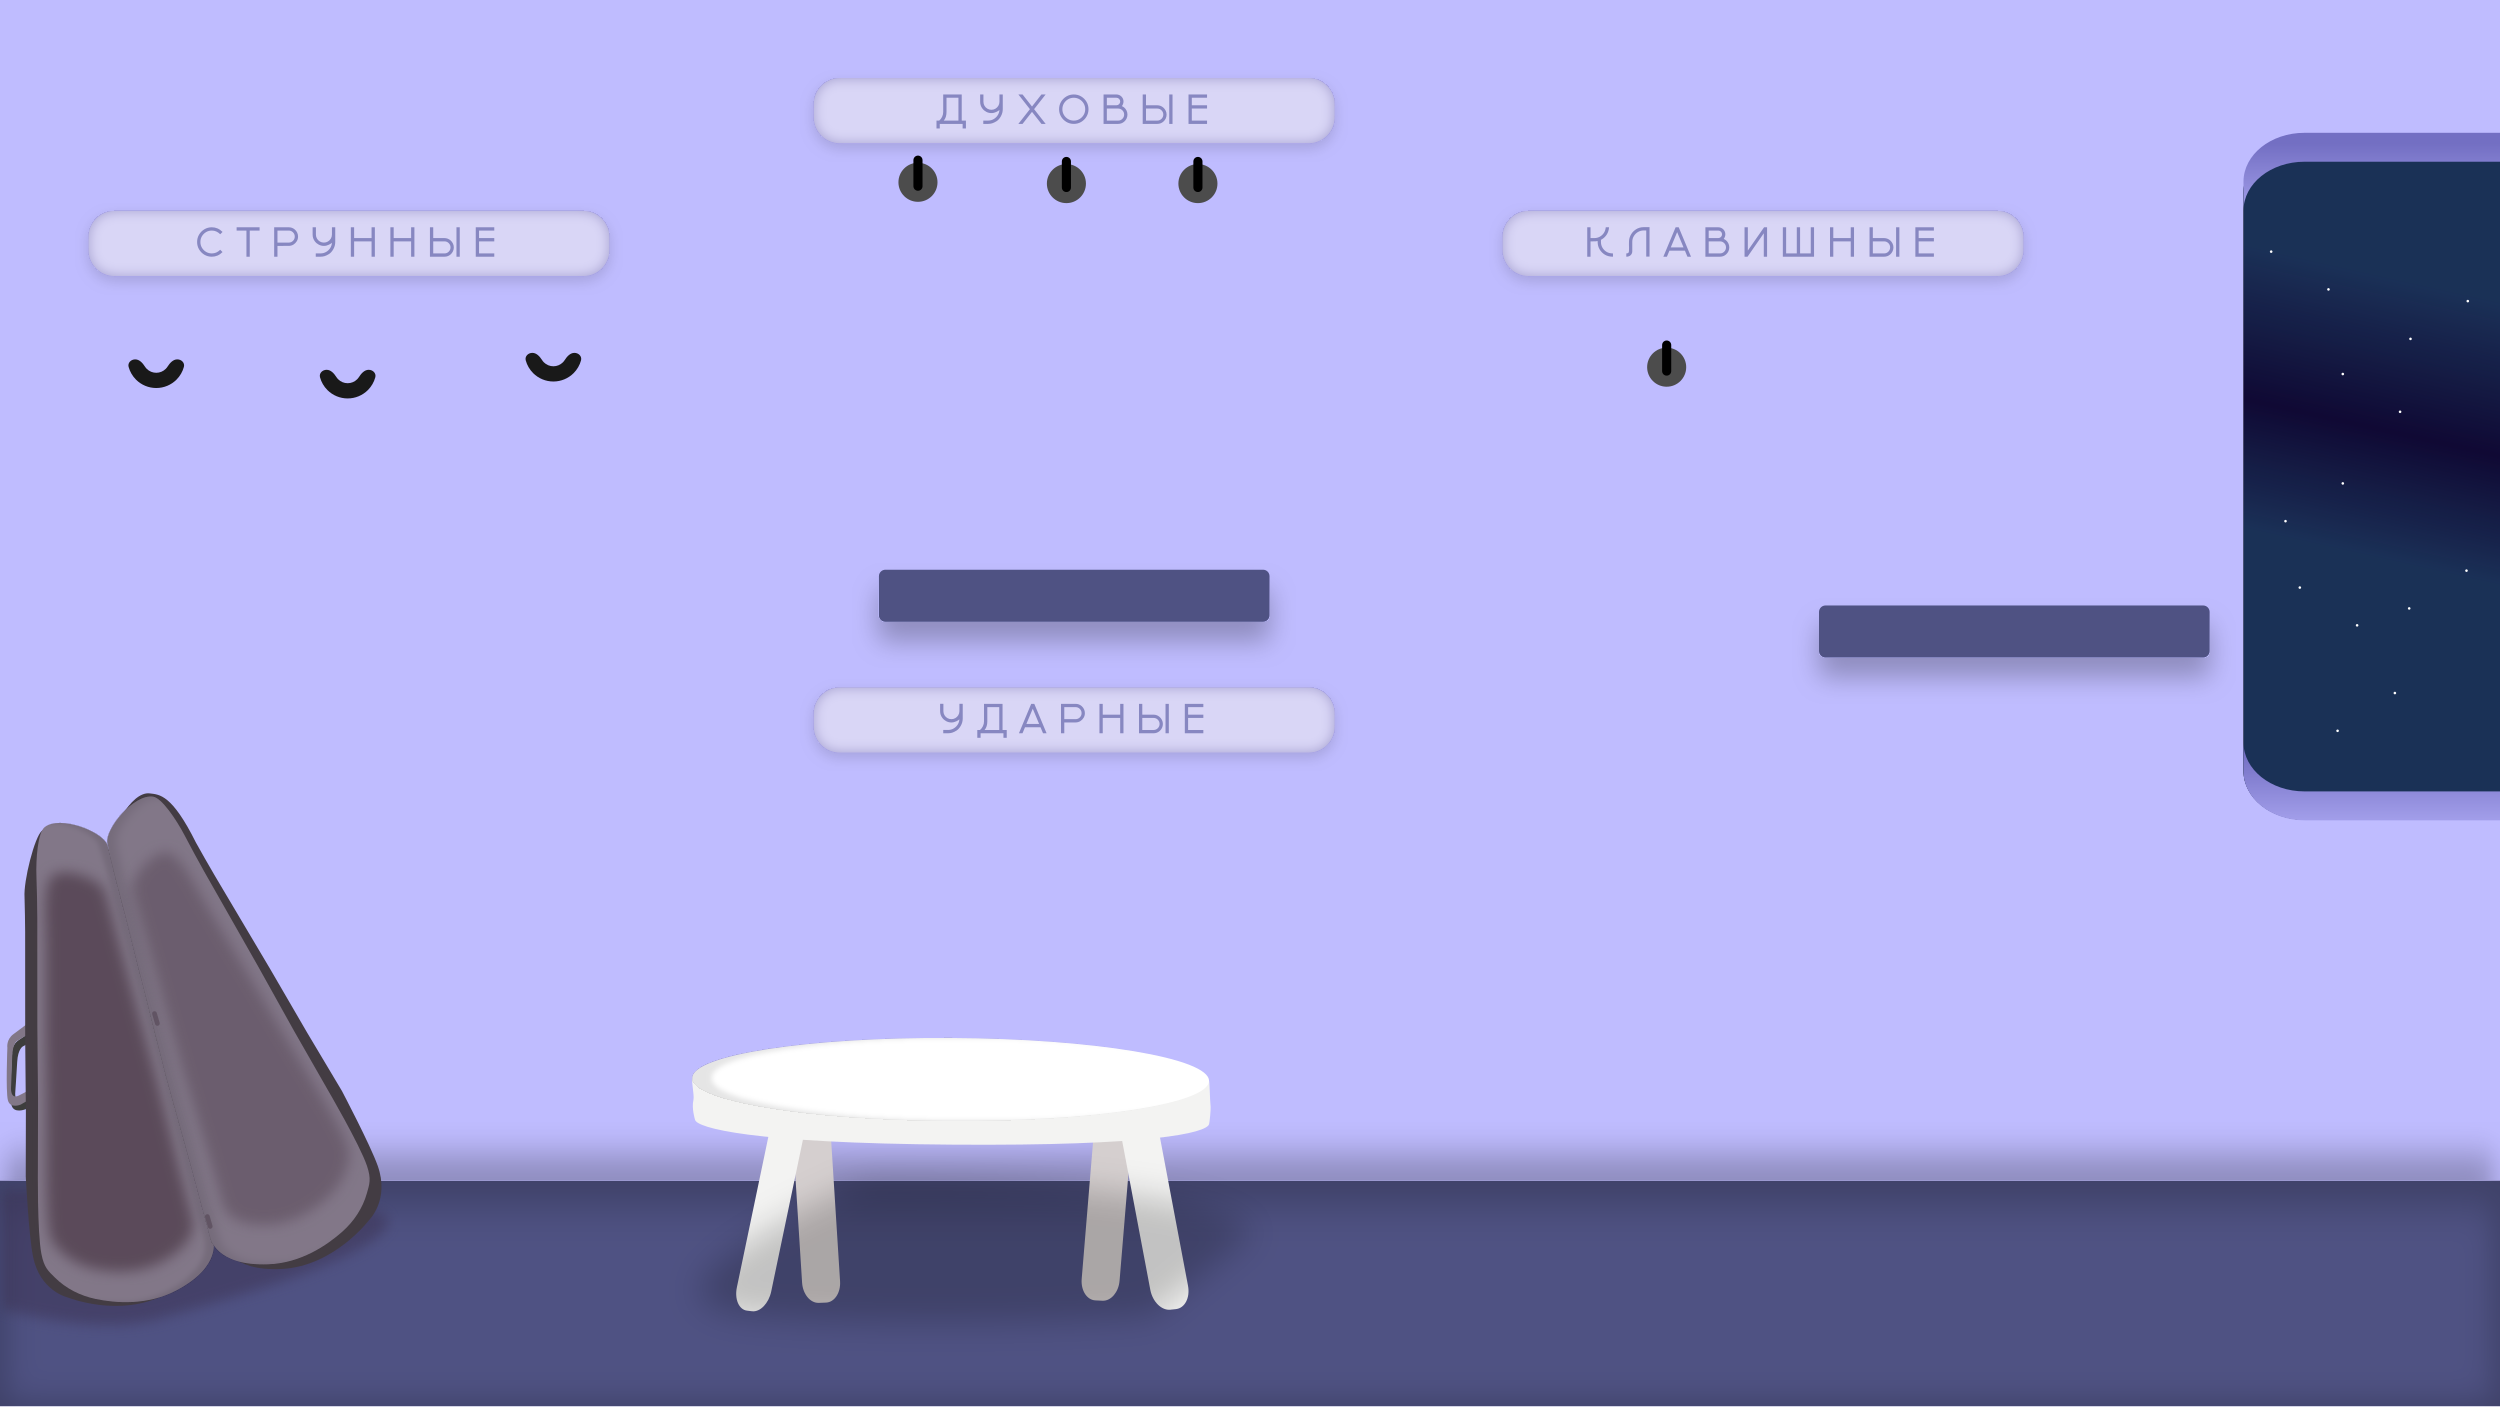
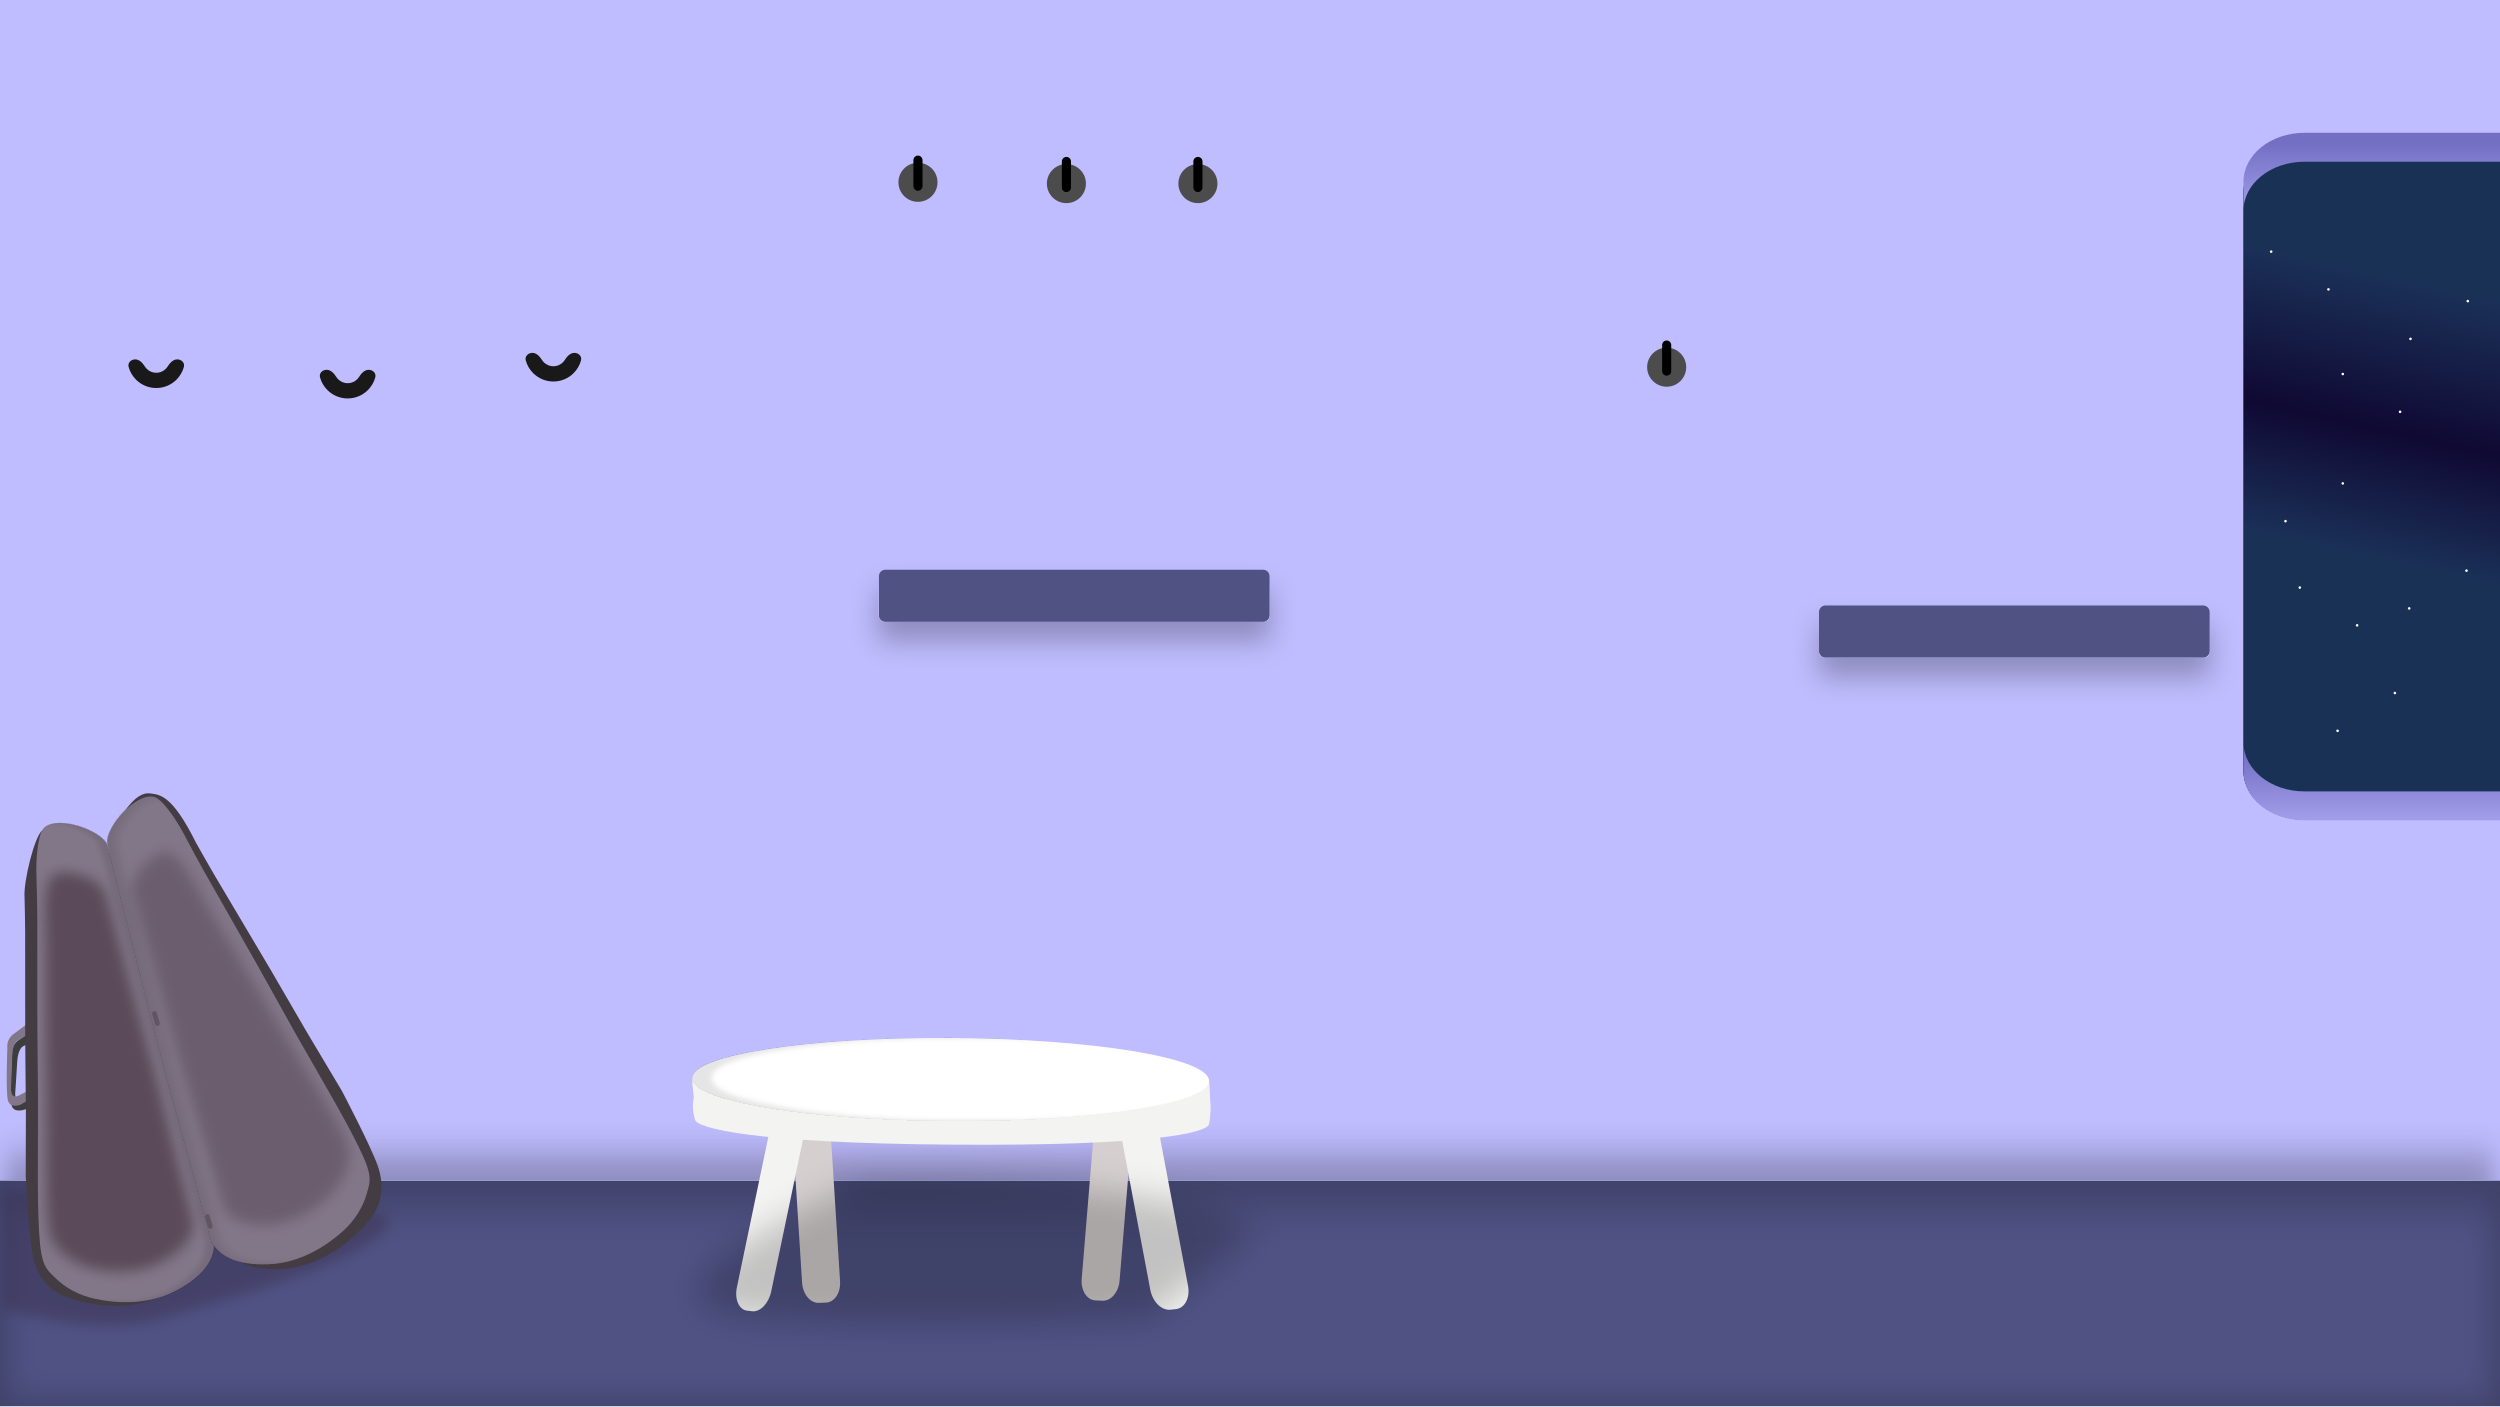
<svg xmlns="http://www.w3.org/2000/svg" width="1920" height="1080" viewBox="0 0 1920 1080" fill="none">
  <g clip-path="url(#clip0_890_415)">
    <rect width="1920" height="1080" fill="#BFBCFF" />
    <path d="M2236 147.589V591.976C2236 612.733 2215.01 629.552 2189.16 629.552H1769.84C1743.97 629.552 1723 612.733 1723 591.976V147.589C1723 126.832 1743.97 110.012 1769.84 110.012H2189.16C2215.01 110.012 2236 126.832 2236 147.589Z" fill="#515151" />
    <path d="M2236 147.589V591.976C2236 612.733 2215.01 629.552 2189.16 629.552H1769.84C1743.97 629.552 1723 612.733 1723 591.976V147.589C1723 126.832 1743.97 110.012 1769.84 110.012H2189.16C2215.01 110.012 2236 126.832 2236 147.589Z" fill="#0E0430" />
    <path d="M2236 147.576V591.964C2236 612.721 2215.01 629.54 2189.16 629.54H1769.84C1743.97 629.54 1723 612.721 1723 591.964V147.576C1723 126.819 1743.97 110 1769.84 110H2189.16C2215.01 110 2236 126.819 2236 147.576Z" fill="url(#paint0_linear_890_415)" />
    <path d="M2236 139.561V161.784C2236 141.026 2215.01 124.207 2189.16 124.207H1769.84C1743.97 124.207 1723 141.026 1723 161.784V139.561C1723 118.819 1743.97 102 1769.84 102H2189.16C2215.01 102 2236 118.819 2236 139.561Z" fill="url(#paint1_linear_890_415)" />
    <path d="M2236 592.439V570.216C2236 590.974 2215.01 607.793 2189.16 607.793H1769.84C1743.97 607.793 1723 590.974 1723 570.216V592.439C1723 613.181 1743.97 630 1769.84 630H2189.16C2215.01 630 2236 613.181 2236 592.439Z" fill="url(#paint2_linear_890_415)" />
    <circle cx="1788.26" cy="222.259" r="1" transform="rotate(-162.081 1788.26 222.259)" fill="white" />
    <circle cx="1" cy="1" r="1" transform="matrix(0.951494 -0.307669 -0.307669 -0.951494 1849.62 468.518)" fill="white" />
    <circle cx="1" cy="1" r="1" transform="matrix(0.951494 -0.307669 -0.307669 -0.951494 1754.62 401.518)" fill="white" />
    <circle cx="1" cy="1" r="1" transform="matrix(0.951494 -0.307669 -0.307669 -0.951494 1850.62 261.518)" fill="white" />
    <circle cx="1810.26" cy="480.259" r="1" transform="rotate(-162.081 1810.26 480.259)" fill="white" />
    <circle cx="1744.26" cy="193.259" r="1" transform="rotate(-162.081 1744.26 193.259)" fill="white" />
    <circle cx="1" cy="1" r="1" transform="matrix(0.951494 -0.307669 -0.307669 -0.951494 1893.62 439.518)" fill="white" />
    <circle cx="1" cy="1" r="1" transform="matrix(0.951494 -0.307669 -0.307669 -0.951494 1798.62 372.518)" fill="white" />
    <circle cx="1" cy="1" r="1" transform="matrix(0.951494 -0.307669 -0.307669 -0.951494 1894.62 232.518)" fill="white" />
    <circle cx="1766.26" cy="451.259" r="1" transform="rotate(-162.081 1766.26 451.259)" fill="white" />
    <g filter="url(#filter0_di_890_415)">
      <rect y="907" width="1920" height="173" fill="#4F5283" />
    </g>
    <circle cx="1843.26" cy="316.259" r="1" transform="rotate(-162.081 1843.26 316.259)" fill="white" />
    <circle cx="1" cy="1" r="1" transform="matrix(0.951494 -0.307669 -0.307669 -0.951494 1794.62 562.518)" fill="white" />
    <circle cx="1799.26" cy="287.259" r="1" transform="rotate(-162.081 1799.26 287.259)" fill="white" />
    <circle cx="1" cy="1" r="1" transform="matrix(0.951494 -0.307669 -0.307669 -0.951494 1838.62 533.518)" fill="white" />
-     <g opacity="0.5">
-       <g filter="url(#filter1_di_890_415)">
-         <rect x="68" y="162" width="400" height="50" rx="20" fill="#F4F0EE" />
-       </g>
-       <path d="M162.672 197.156C160.589 197.156 158.693 196.651 156.984 195.641C155.276 194.62 153.911 193.255 152.891 191.547C151.88 189.828 151.375 187.932 151.375 185.859C151.375 183.776 151.88 181.88 152.891 180.172C153.911 178.464 155.276 177.099 156.984 176.078C158.693 175.057 160.589 174.547 162.672 174.547C164.214 174.547 165.661 174.839 167.016 175.422C168.38 175.995 169.682 176.896 170.922 178.125L169.141 179.906C168.13 178.917 167.099 178.198 166.047 177.75C164.995 177.302 163.87 177.078 162.672 177.078C161.057 177.078 159.583 177.474 158.25 178.266C156.927 179.057 155.87 180.115 155.078 181.438C154.297 182.76 153.906 184.234 153.906 185.859C153.906 187.474 154.297 188.943 155.078 190.266C155.87 191.589 156.927 192.646 158.25 193.438C159.583 194.229 161.057 194.625 162.672 194.625C163.87 194.625 164.99 194.406 166.031 193.969C167.073 193.521 168.104 192.802 169.125 191.812L170.906 193.594C169.667 194.823 168.37 195.724 167.016 196.297C165.661 196.87 164.214 197.156 162.672 197.156ZM191.812 197.156H189.266V177.078H181.719V174.547H199.359V177.078H191.812V197.156ZM213.094 197.156H210.562V174.547H221.75C223.531 174.547 225.089 175.125 226.422 176.281C227.193 176.938 227.797 177.734 228.234 178.672C228.682 179.599 228.906 180.604 228.906 181.688C228.906 182.99 228.578 184.182 227.922 185.266C227.276 186.349 226.417 187.214 225.344 187.859C224.271 188.505 223.073 188.833 221.75 188.844L213.094 188.859V197.156ZM221.75 186.312C223.031 186.312 224.12 185.865 225.016 184.969C225.922 184.062 226.375 182.969 226.375 181.688C226.375 180.417 225.922 179.333 225.016 178.438C224.12 177.531 223.031 177.078 221.75 177.078H213.094V186.312H221.75ZM254.906 186.438C254.51 186.875 253.745 187.37 252.609 187.922C251.359 188.547 250.078 188.859 248.766 188.859C247.411 188.859 246.12 188.552 244.891 187.938C243.661 187.312 242.635 186.453 241.812 185.359C240.667 183.849 240.094 182.12 240.094 180.172V174.531H242.625V180.172C242.625 181.307 242.901 182.339 243.453 183.266C244.005 184.193 244.745 184.932 245.672 185.484C246.609 186.036 247.641 186.312 248.766 186.312C249.88 186.312 250.901 186.036 251.828 185.484C252.755 184.932 253.495 184.203 254.047 183.297C254.609 182.38 254.901 181.359 254.922 180.234V174.531H257.469V185.844C257.469 187.781 256.984 189.609 256.016 191.328C255.047 193.036 253.984 194.255 252.828 194.984L252.844 195C251.49 195.844 250.307 196.417 249.297 196.719C248.297 197.01 247.255 197.156 246.172 197.156H242.5V194.609H246.156C247.771 194.609 249.24 194.214 250.562 193.422C251.896 192.63 252.958 191.573 253.75 190.25C254.438 189.094 254.823 187.823 254.906 186.438ZM287.891 197.156H285.359V185.375H271.969V197.156H269.438V174.547H271.969V182.844H285.359V174.547H287.891V197.156ZM318.266 197.156H315.734V185.375H302.344V197.156H299.812V174.547H302.344V182.844H315.734V174.547H318.266V197.156ZM353.094 197.156H350.562V174.547H353.094V197.156ZM341.375 197.156H330.188V174.547H332.719V182.844H341.375C343.167 182.885 344.714 183.474 346.016 184.609C346.786 185.286 347.396 186.089 347.844 187.016C348.302 187.943 348.531 188.938 348.531 190C348.531 191.083 348.307 192.094 347.859 193.031C347.422 193.958 346.818 194.755 346.047 195.422C344.714 196.578 343.156 197.156 341.375 197.156ZM341.375 194.625C342.656 194.625 343.745 194.172 344.641 193.266C345.547 192.359 346 191.271 346 190C346 188.719 345.547 187.63 344.641 186.734C343.745 185.828 342.656 185.375 341.375 185.375H332.719V194.625H341.375ZM379.609 197.156H365.375V174.547H379.609V177.078H367.906V182.844H379.609V185.375H367.906V194.625H379.609V197.156Z" fill="#4F5283" />
-     </g>
-     <g opacity="0.5">
-       <g filter="url(#filter2_di_890_415)">
-         <rect x="625" y="528" width="400" height="50" rx="20" fill="#F4F0EE" />
-       </g>
-       <path d="M736.812 552.438C736.417 552.875 735.651 553.37 734.516 553.922C733.266 554.547 731.984 554.859 730.672 554.859C729.318 554.859 728.026 554.552 726.797 553.938C725.568 553.312 724.542 552.453 723.719 551.359C722.573 549.849 722 548.12 722 546.172V540.531H724.531V546.172C724.531 547.307 724.807 548.339 725.359 549.266C725.911 550.193 726.651 550.932 727.578 551.484C728.516 552.036 729.547 552.312 730.672 552.312C731.786 552.312 732.807 552.036 733.734 551.484C734.661 550.932 735.401 550.203 735.953 549.297C736.516 548.38 736.807 547.359 736.828 546.234V540.531H739.375V551.844C739.375 553.781 738.891 555.609 737.922 557.328C736.953 559.036 735.891 560.255 734.734 560.984L734.75 561C733.396 561.844 732.214 562.417 731.203 562.719C730.203 563.01 729.161 563.156 728.078 563.156H724.406V560.609H728.062C729.677 560.609 731.146 560.214 732.469 559.422C733.802 558.63 734.865 557.573 735.656 556.25C736.344 555.094 736.729 553.823 736.812 552.438ZM773.172 566.656H770.641V563.156H753.094V566.656H750.562V560.625H752.656C753.562 559.875 754.297 558.917 754.859 557.75C755.432 556.583 755.719 555.323 755.719 553.969V540.547H769.953V560.625H773.172V566.656ZM767.422 560.625V543.078H758.266V553.969C758.266 556.792 757.557 559.01 756.141 560.625H767.422ZM803.781 563.156H801.047L799.109 558.516H787.219L785.281 563.156H782.531L791.969 540.547H794.344L803.781 563.156ZM798.047 555.984L793.156 544.281L788.266 555.984H798.047ZM817.375 563.156H814.844V540.547H826.031C827.812 540.547 829.37 541.125 830.703 542.281C831.474 542.938 832.078 543.734 832.516 544.672C832.964 545.599 833.188 546.604 833.188 547.688C833.188 548.99 832.859 550.182 832.203 551.266C831.557 552.349 830.698 553.214 829.625 553.859C828.552 554.505 827.354 554.833 826.031 554.844L817.375 554.859V563.156ZM826.031 552.312C827.312 552.312 828.401 551.865 829.297 550.969C830.203 550.062 830.656 548.969 830.656 547.688C830.656 546.417 830.203 545.333 829.297 544.438C828.401 543.531 827.312 543.078 826.031 543.078H817.375V552.312H826.031ZM862.828 563.156H860.297V551.375H846.906V563.156H844.375V540.547H846.906V548.844H860.297V540.547H862.828V563.156ZM897.656 563.156H895.125V540.547H897.656V563.156ZM885.938 563.156H874.75V540.547H877.281V548.844H885.938C887.729 548.885 889.276 549.474 890.578 550.609C891.349 551.286 891.958 552.089 892.406 553.016C892.865 553.943 893.094 554.938 893.094 556C893.094 557.083 892.87 558.094 892.422 559.031C891.984 559.958 891.38 560.755 890.609 561.422C889.276 562.578 887.719 563.156 885.938 563.156ZM885.938 560.625C887.219 560.625 888.307 560.172 889.203 559.266C890.109 558.359 890.562 557.271 890.562 556C890.562 554.719 890.109 553.63 889.203 552.734C888.307 551.828 887.219 551.375 885.938 551.375H877.281V560.625H885.938ZM924.172 563.156H909.938V540.547H924.172V543.078H912.469V548.844H924.172V551.375H912.469V560.625H924.172V563.156Z" fill="#4F5283" />
-     </g>
-     <g opacity="0.5">
-       <g filter="url(#filter3_di_890_415)">
-         <rect x="625" y="60" width="400" height="50" rx="20" fill="#F4F0EE" />
-       </g>
-       <path d="M741.828 98.656H739.297V95.156H721.75V98.656H719.219V92.625H721.312C722.219 91.875 722.953 90.917 723.516 89.75C724.089 88.583 724.375 87.323 724.375 85.969V72.547H738.609V92.625H741.828V98.656ZM736.078 92.625V75.078H726.922V85.969C726.922 88.792 726.214 91.01 724.797 92.625H736.078ZM767.562 84.438C767.167 84.875 766.401 85.37 765.266 85.922C764.016 86.547 762.734 86.859 761.422 86.859C760.068 86.859 758.776 86.552 757.547 85.938C756.318 85.312 755.292 84.453 754.469 83.359C753.323 81.849 752.75 80.12 752.75 78.172V72.531H755.281V78.172C755.281 79.307 755.557 80.338 756.109 81.266C756.661 82.193 757.401 82.932 758.328 83.484C759.266 84.037 760.297 84.312 761.422 84.312C762.536 84.312 763.557 84.037 764.484 83.484C765.411 82.932 766.151 82.203 766.703 81.297C767.266 80.38 767.557 79.359 767.578 78.234V72.531H770.125V83.844C770.125 85.781 769.641 87.609 768.672 89.328C767.703 91.037 766.641 92.255 765.484 92.984L765.5 93C764.146 93.844 762.964 94.417 761.953 94.719C760.953 95.01 759.911 95.156 758.828 95.156H755.156V92.609H758.812C760.427 92.609 761.896 92.213 763.219 91.422C764.552 90.63 765.615 89.573 766.406 88.25C767.094 87.094 767.479 85.823 767.562 84.438ZM803.062 95.156H799.828L792.578 85.906L785.312 95.156H782.094L790.969 83.844L782.094 72.531H785.312L792.578 81.797L799.828 72.531H803.062L794.188 83.844L803.062 95.156ZM824.672 95.156C822.589 95.156 820.693 94.651 818.984 93.641C817.276 92.62 815.911 91.255 814.891 89.547C813.88 87.828 813.375 85.932 813.375 83.859C813.375 81.776 813.88 79.88 814.891 78.172C815.911 76.463 817.276 75.099 818.984 74.078C820.693 73.057 822.589 72.547 824.672 72.547C826.755 72.547 828.651 73.057 830.359 74.078C832.068 75.099 833.427 76.463 834.438 78.172C835.458 79.88 835.969 81.776 835.969 83.859C835.969 85.932 835.458 87.828 834.438 89.547C833.427 91.255 832.068 92.62 830.359 93.641C828.651 94.651 826.755 95.156 824.672 95.156ZM824.672 92.625C826.286 92.625 827.755 92.229 829.078 91.438C830.411 90.646 831.469 89.588 832.25 88.266C833.042 86.943 833.438 85.474 833.438 83.859C833.438 82.234 833.042 80.76 832.25 79.438C831.469 78.115 830.411 77.057 829.078 76.266C827.755 75.474 826.286 75.078 824.672 75.078C823.057 75.078 821.583 75.474 820.25 76.266C818.927 77.057 817.87 78.115 817.078 79.438C816.297 80.76 815.906 82.234 815.906 83.859C815.906 85.474 816.297 86.943 817.078 88.266C817.87 89.588 818.927 90.646 820.25 91.438C821.583 92.229 823.057 92.625 824.672 92.625ZM858.719 95.156H847.531V72.547H857.422C858.214 72.547 858.953 72.703 859.641 73.016C860.328 73.328 860.927 73.76 861.438 74.312C862.375 75.344 862.844 76.557 862.844 77.953C862.844 78.745 862.688 79.484 862.375 80.172C862.062 80.859 861.807 81.292 861.609 81.469C861.849 81.573 862.182 81.76 862.609 82.031C863.036 82.302 863.297 82.484 863.391 82.578C864.161 83.234 864.766 84.031 865.203 84.969C865.651 85.906 865.875 86.917 865.875 88C865.875 89.083 865.651 90.094 865.203 91.031C864.766 91.958 864.161 92.755 863.391 93.422C862.057 94.578 860.5 95.156 858.719 95.156ZM857.422 80.844C858.214 80.844 858.891 80.562 859.453 80C860.026 79.438 860.312 78.755 860.312 77.953C860.312 77.162 860.026 76.484 859.453 75.922C858.891 75.359 858.214 75.078 857.422 75.078H850.062V80.844H857.422ZM858.719 92.625C860 92.625 861.089 92.172 861.984 91.266C862.891 90.359 863.344 89.271 863.344 88C863.344 86.719 862.891 85.63 861.984 84.734C861.089 83.828 860 83.375 858.719 83.375H850.062V92.625H858.719ZM900.5 95.156H897.969V72.547H900.5V95.156ZM888.781 95.156H877.594V72.547H880.125V80.844H888.781C890.573 80.885 892.12 81.474 893.422 82.609C894.193 83.287 894.802 84.088 895.25 85.016C895.708 85.943 895.938 86.938 895.938 88C895.938 89.083 895.714 90.094 895.266 91.031C894.828 91.958 894.224 92.755 893.453 93.422C892.12 94.578 890.562 95.156 888.781 95.156ZM888.781 92.625C890.062 92.625 891.151 92.172 892.047 91.266C892.953 90.359 893.406 89.271 893.406 88C893.406 86.719 892.953 85.63 892.047 84.734C891.151 83.828 890.062 83.375 888.781 83.375H880.125V92.625H888.781ZM927.016 95.156H912.781V72.547H927.016V75.078H915.312V80.844H927.016V83.375H915.312V92.625H927.016V95.156Z" fill="#4F5283" />
-     </g>
-     <g opacity="0.5">
-       <g filter="url(#filter4_di_890_415)">
-         <rect x="1154" y="162" width="400" height="50" rx="20" fill="#F4F0EE" />
-       </g>
-       <path d="M1238.77 197.156C1236.38 197.156 1234.33 196.651 1232.61 195.641C1230.9 194.62 1229.54 193.255 1228.52 191.547C1227.51 189.828 1227 187.927 1227 185.844V185.109C1226.46 185.297 1225.05 185.391 1222.77 185.391L1221.53 185.375V197.156H1219V174.547H1221.53V182.844H1224.45C1225.97 182.844 1227.36 182.495 1228.62 181.797C1229.89 181.089 1230.92 180.146 1231.72 178.969C1232.53 177.792 1233.04 176.318 1233.23 174.547H1235.77C1235.57 176.724 1234.99 178.557 1234.05 180.047C1233.11 181.536 1231.89 182.75 1230.39 183.688C1230.04 183.906 1229.75 184.068 1229.53 184.172V185.844C1229.53 187.458 1229.92 188.932 1230.7 190.266C1231.49 191.599 1232.56 192.661 1233.89 193.453C1235.22 194.234 1236.85 194.625 1238.77 194.625V197.156ZM1249 197.156V194.625C1250.01 194.625 1250.65 194.302 1250.92 193.656C1251.04 193.312 1251.09 192.24 1251.09 190.438L1251.08 189.531L1251.06 189.344L1251.03 187.141C1251.03 186.505 1251.05 185.786 1251.09 184.984C1251.14 184.172 1251.3 183.292 1251.59 182.344C1252.47 179.708 1254.07 177.641 1256.41 176.141C1258.19 175.016 1260.18 174.453 1262.38 174.453H1266.84V197.062H1264.31V176.984H1262.31C1260.69 177.016 1259.22 177.422 1257.91 178.203C1256.6 178.984 1255.56 180.036 1254.77 181.359C1253.98 182.672 1253.59 184.13 1253.59 185.734V193.016C1253.59 194.141 1253.19 195.115 1252.38 195.938C1251.56 196.75 1250.44 197.156 1249 197.156ZM1298.69 197.156H1295.95L1294.02 192.516H1282.12L1280.19 197.156H1277.44L1286.88 174.547H1289.25L1298.69 197.156ZM1292.95 189.984L1288.06 178.281L1283.17 189.984H1292.95ZM1320.94 197.156H1309.75V174.547H1319.64C1320.43 174.547 1321.17 174.703 1321.86 175.016C1322.55 175.328 1323.15 175.76 1323.66 176.312C1324.59 177.344 1325.06 178.557 1325.06 179.953C1325.06 180.745 1324.91 181.484 1324.59 182.172C1324.28 182.859 1324.03 183.292 1323.83 183.469C1324.07 183.573 1324.4 183.76 1324.83 184.031C1325.26 184.302 1325.52 184.484 1325.61 184.578C1326.38 185.234 1326.98 186.031 1327.42 186.969C1327.87 187.906 1328.09 188.917 1328.09 190C1328.09 191.083 1327.87 192.094 1327.42 193.031C1326.98 193.958 1326.38 194.755 1325.61 195.422C1324.28 196.578 1322.72 197.156 1320.94 197.156ZM1319.64 182.844C1320.43 182.844 1321.11 182.562 1321.67 182C1322.24 181.438 1322.53 180.755 1322.53 179.953C1322.53 179.161 1322.24 178.484 1321.67 177.922C1321.11 177.359 1320.43 177.078 1319.64 177.078H1312.28V182.844H1319.64ZM1320.94 194.625C1322.22 194.625 1323.31 194.172 1324.2 193.266C1325.11 192.359 1325.56 191.271 1325.56 190C1325.56 188.719 1325.11 187.63 1324.2 186.734C1323.31 185.828 1322.22 185.375 1320.94 185.375H1312.28V194.625H1320.94ZM1357.12 197.156H1354.59V179.156L1342.12 197.156H1339.81V174.547H1342.34V192.422L1354.81 174.547H1357.12V197.156ZM1393.19 197.156H1369.22V174.547H1371.75V194.625H1379.94V174.547H1382.47V194.625H1390.66V174.547H1393.19V197.156ZM1423.89 197.156H1421.36V185.375H1407.97V197.156H1405.44V174.547H1407.97V182.844H1421.36V174.547H1423.89V197.156ZM1458.72 197.156H1456.19V174.547H1458.72V197.156ZM1447 197.156H1435.81V174.547H1438.34V182.844H1447C1448.79 182.885 1450.34 183.474 1451.64 184.609C1452.41 185.286 1453.02 186.089 1453.47 187.016C1453.93 187.943 1454.16 188.938 1454.16 190C1454.16 191.083 1453.93 192.094 1453.48 193.031C1453.05 193.958 1452.44 194.755 1451.67 195.422C1450.34 196.578 1448.78 197.156 1447 197.156ZM1447 194.625C1448.28 194.625 1449.37 194.172 1450.27 193.266C1451.17 192.359 1451.62 191.271 1451.62 190C1451.62 188.719 1451.17 187.63 1450.27 186.734C1449.37 185.828 1448.28 185.375 1447 185.375H1438.34V194.625H1447ZM1485.23 197.156H1471V174.547H1485.23V177.078H1473.53V182.844H1485.23V185.375H1473.53V194.625H1485.23V197.156Z" fill="#4F5283" />
-     </g>
    <path d="M103.847 276C100.618 276 97.924 278.663 98.772 281.779C99.771 285.445 101.71 288.823 104.444 291.556C108.569 295.682 114.165 298 120 298C125.835 298 131.431 295.682 135.556 291.556C138.29 288.823 140.229 285.445 141.227 281.779C142.076 278.663 139.382 276 136.153 276C132.923 276 130.426 278.815 128.69 281.539C128.29 282.166 127.821 282.753 127.287 283.287C125.354 285.219 122.733 286.305 120 286.305C117.267 286.305 114.646 285.219 112.713 283.287C112.179 282.753 111.71 282.166 111.31 281.539C109.574 278.815 107.077 276 103.847 276Z" fill="#191919" />
    <path d="M250.847 284.007C247.618 284.007 244.924 286.67 245.773 289.786C246.771 293.452 248.71 296.83 251.444 299.564C255.569 303.69 261.165 306.007 267 306.007C272.835 306.007 278.431 303.69 282.556 299.564C285.29 296.83 287.229 293.452 288.227 289.786C289.076 286.67 286.382 284.007 283.153 284.007C279.923 284.007 277.426 286.823 275.69 289.546C275.29 290.173 274.821 290.76 274.287 291.294C272.354 293.227 269.733 294.313 267 294.313C264.267 294.313 261.646 293.227 259.713 291.294C259.179 290.76 258.71 290.173 258.31 289.546C256.574 286.823 254.077 284.007 250.847 284.007Z" fill="#191919" />
    <path d="M408.847 271C405.618 271 402.924 273.663 403.773 276.779C404.771 280.445 406.71 283.823 409.444 286.556C413.569 290.682 419.165 293 425 293C430.835 293 436.431 290.682 440.556 286.556C443.29 283.823 445.229 280.445 446.227 276.779C447.076 273.663 444.382 271 441.153 271C437.923 271 435.426 273.815 433.69 276.539C433.29 277.166 432.821 277.753 432.287 278.287C430.354 280.219 427.733 281.305 425 281.305C422.267 281.305 419.646 280.219 417.713 278.287C417.179 277.753 416.71 277.166 416.31 276.539C414.574 273.815 412.077 271 408.847 271Z" fill="#191919" />
    <circle cx="1280" cy="282" r="15" fill="#4C4C4C" />
    <path d="M1280 285V265" stroke="black" stroke-width="7" stroke-linecap="round" />
-     <g filter="url(#filter5_d_890_415)">
+     <g filter="url(#filter1_d_890_415)">
      <rect x="1397" y="465" width="300" height="40" rx="5" fill="#4F5283" />
    </g>
-     <g filter="url(#filter6_d_890_415)">
+     <g filter="url(#filter2_d_890_415)">
      <rect x="675" y="437.535" width="300" height="40" rx="5" fill="#4F5283" />
    </g>
    <path d="M608.902 872.84L638.068 871.769L645.174 984.057C645.731 992.841 640.886 1000.16 634.361 1000.4L628.838 1000.6C622.313 1000.85 616.565 993.904 616.008 985.12L608.902 872.84Z" fill="#D5CFCF" />
    <path d="M846.714 998.961L841.206 998.696C834.697 998.386 830.007 991.008 830.736 982.231L840.045 870.037L869.134 871.44L859.825 983.627C859.096 992.403 853.223 999.271 846.724 998.961L846.714 998.961Z" fill="#D5CFCF" />
    <path d="M928.567 863.343C926.73 870.097 884.4 880.179 732.037 879.093C575.407 877.983 535.421 866.082 533.794 860.039C533.53 859.05 531.079 851.106 532.576 844.615C533.346 841.27 530.746 829.244 531.684 828.141C531.587 838.038 625.5 858.65 735.077 859.275C844.654 859.9 928.288 839.096 928.386 829.199C929.072 830.071 929.113 844.194 929.761 850.095C929.954 851.871 929.036 861.707 928.577 863.344L928.567 863.343Z" fill="#F3F3F2" />
-     <g filter="url(#filter7_i_890_415)">
+     <g filter="url(#filter3_i_890_415)">
      <path d="M729.791 860.836C839.379 861.47 928.348 847.725 928.518 830.14C928.688 812.555 839.995 797.782 730.407 797.148C620.82 796.514 531.851 810.267 531.681 827.852C531.51 845.437 620.204 860.21 729.791 860.844L729.791 860.836Z" fill="white" />
    </g>
    <path d="M591.794 864.925L618.157 868.128L592.287 991.862C590.374 1001 583.785 1007.8 577.587 1007.05L573.703 1006.58C567.494 1005.83 564.011 997.79 565.924 988.658L591.794 864.925Z" fill="#F3F3F2" />
    <path d="M903.181 1005.39L898.919 1005.85C892.105 1006.6 885.176 999.767 883.443 990.614L860.003 866.6L888.948 863.415L912.387 987.429C914.12 996.59 909.995 1004.63 903.181 1005.38L903.181 1005.39Z" fill="#F3F3F2" />
-     <g filter="url(#filter8_f_890_415)">
+     <g filter="url(#filter4_f_890_415)">
      <path d="M124.159 1012.42C74.308 1026.69 3.605 1007.66 -25.515 996.367L-59 913.193L44.886 914.22C131.297 914.085 302.901 918.823 298.024 938.857C291.929 963.899 186.474 994.586 124.159 1012.42Z" fill="#3B3150" fill-opacity="0.5" />
    </g>
    <path d="M26.759 798.532L17.503 803.668C17.503 803.668 13.772 805.591 13.222 815.379C12.504 828.097 11.739 838.698 11.739 838.698C11.739 838.698 10.52 848.559 18.06 845.101C25.601 841.642 27.42 840.36 27.42 840.36L26.566 848.205L19.427 851.962C19.427 851.962 10.538 855.52 8.826 848.704C7.114 841.888 9.302 809.006 9.302 809.006C9.302 809.006 8.278 802.76 14.742 798.504C21.206 794.248 28.087 789.272 28.087 789.272L26.75 798.546L26.759 798.532Z" fill="#3D3D3D" />
    <path d="M21.394 794.454L13.04 799.457C13.04 799.457 9.677 801.331 9.367 811.217C8.983 824.076 8.485 834.794 8.485 834.794C8.485 834.794 7.579 844.751 14.384 841.404C21.189 838.057 22.842 836.796 22.842 836.796L22.223 844.716L15.784 848.369C15.784 848.369 7.736 851.795 6.035 844.854C4.335 837.913 5.658 804.68 5.658 804.68C5.658 804.68 4.592 798.345 10.41 794.157C16.228 789.97 22.418 785.084 22.418 785.084L21.391 794.443L21.394 794.454Z" fill="#827788" />
    <path d="M19.323 716.619C19.326 713.894 19.034 691.775 18.843 689.064C17.969 676.691 26.596 642.405 32.256 637.98C43.766 628.983 71.58 650.762 75.133 660.838C78.674 670.916 89.822 713.005 89.822 713.005L122.759 832.486L140.979 904.949L154.238 955.779C154.238 955.779 161.445 976.007 126.518 994.282C91.589 1012.54 51.54 996.278 51.54 996.278C51.516 996.283 30.569 991.342 25.323 964.94C22.089 948.667 19.773 903.469 19.773 903.469L19.874 853.094L19.349 798.079L19.312 716.622L19.323 716.619Z" fill="#433C43" />
    <path d="M164.535 671.753C163.097 669.342 151.69 649.555 150.44 647.044C131.964 609.898 122.424 610.276 115.109 609.327C100.229 607.393 83.834 640.785 86.018 651.587C88.204 662.402 100.568 705.616 100.568 705.616L134.531 828.984L156.68 902.88L171.792 954.963C171.792 954.963 176.103 976.714 216.482 974.56C256.861 972.407 283.537 936.912 283.537 936.912C283.537 936.912 299.378 921.497 290.082 895.31C284.355 879.159 262.583 837.836 262.583 837.836L235.949 793.177L207.42 744.072L164.523 671.755L164.535 671.753Z" fill="#433C43" />
-     <g filter="url(#filter9_i_890_415)">
+     <g filter="url(#filter5_i_890_415)">
      <path d="M28.648 704.652C28.642 695.929 28.292 681.666 27.981 672.943C27.51 659.78 28.996 639.393 34.318 635.232C46.133 625.99 78.828 638.614 82.47 648.952C86.112 659.291 97.546 702.496 97.546 702.496L131.351 825.138L150.039 899.511L163.643 951.689C163.643 951.689 171.043 972.453 135.186 991.207C112.853 1002.89 88.474 1000.82 73.27 997.58C61.58 995.103 50.675 989.61 42.203 981.195C37.121 976.156 33.883 973.667 31.801 963.002C28.538 946.283 29.107 896.473 29.107 896.473L29.221 844.763L28.685 788.297L28.646 704.64L28.648 704.652Z" fill="#827788" />
    </g>
-     <g filter="url(#filter10_i_890_415)">
+     <g filter="url(#filter6_i_890_415)">
      <path d="M156.791 669.277C152.482 661.7 145.739 649.126 141.691 641.386C135.592 629.709 124.212 612.727 117.538 611.746C102.693 609.562 80.52 636.697 82.481 647.484C84.441 658.27 95.863 701.478 95.863 701.478L127.138 824.788L147.673 898.679L161.648 950.758C161.648 950.758 165.487 972.47 205.923 971.026C231.11 970.129 251.271 956.265 262.892 945.938C271.829 937.995 278.585 927.839 281.795 916.331C283.71 909.446 285.308 905.666 281.835 895.379C276.405 879.242 251.262 836.226 251.262 836.226L225.596 791.336L198.131 741.993L156.789 669.266L156.791 669.277Z" fill="#827788" />
    </g>
-     <g filter="url(#filter11_f_890_415)">
+     <g filter="url(#filter7_f_890_415)">
      <path d="M35.252 730.54C35.252 723.276 34.96 711.398 34.694 704.137C34.295 693.182 35.544 676.206 39.964 672.74C49.809 665.046 77.026 675.551 80.052 684.162C83.079 692.773 92.606 728.739 92.606 728.739L120.75 830.844L136.31 892.773L147.644 936.211C147.644 936.211 153.799 953.501 123.958 969.113C105.355 978.846 85.069 977.108 72.401 974.422C62.665 972.354 53.594 967.789 46.534 960.776C42.313 956.583 39.599 954.513 37.876 945.627C35.167 931.708 35.642 890.227 35.642 890.227L35.736 847.171L35.29 800.16L35.259 730.513L35.252 730.54Z" fill="#4A3847" fill-opacity="0.7" />
    </g>
-     <g filter="url(#filter12_f_890_415)">
+     <g filter="url(#filter8_f_890_415)">
      <path d="M161.482 699.786C157.872 693.804 152.21 683.871 148.819 677.759C143.702 668.536 134.233 655.165 128.873 654.52C116.937 653.07 99.733 675.26 101.522 683.857C103.311 692.454 113.337 726.828 113.337 726.828L140.903 824.941L158.86 883.698L171.12 925.113C171.12 925.113 174.635 942.417 206.998 940.445C227.156 939.215 243.025 927.705 252.116 919.193C259.11 912.655 264.313 904.376 266.651 895.096C268.051 889.536 269.246 886.485 266.259 878.312C261.581 865.494 240.573 831.556 240.573 831.556L219.095 796.137L196.09 757.188L161.494 699.784L161.482 699.786Z" fill="#4A3847" fill-opacity="0.4" />
    </g>
    <path d="M120.421 777.916C120.141 776.95 119.132 776.393 118.166 776.673C117.2 776.952 116.643 777.962 116.922 778.928L119.112 786.5C119.391 787.466 120.4 788.023 121.367 787.744C122.333 787.464 122.889 786.455 122.61 785.489L120.421 777.916Z" fill="#4A3847" fill-opacity="0.467" />
    <path d="M160.998 933.801C160.719 932.835 159.709 932.278 158.743 932.557C157.777 932.837 157.22 933.846 157.499 934.812L159.689 942.385C159.968 943.351 160.978 943.908 161.944 943.628C162.91 943.349 163.466 942.339 163.187 941.373L160.998 933.801Z" fill="#4A3847" fill-opacity="0.467" />
    <circle cx="920" cy="141" r="15" fill="#4C4C4C" />
    <path d="M920 144V124" stroke="black" stroke-width="7" stroke-linecap="round" />
    <circle cx="819" cy="141" r="15" fill="#4C4C4C" />
    <circle cx="705" cy="140" r="15" fill="#4C4C4C" />
    <path d="M705 143V123" stroke="black" stroke-width="7" stroke-linecap="round" />
    <path d="M819 144V124" stroke="black" stroke-width="7" stroke-linecap="round" />
-     <g opacity="0.2" filter="url(#filter13_f_890_415)">
+     <g opacity="0.2" filter="url(#filter9_f_890_415)">
      <path d="M579.889 1011.13C472.399 1002.31 592.044 938.035 665.302 907C894.269 907 958.503 933.951 962 947.427L885.078 1011.13C828.136 1014.8 687.38 1019.95 579.889 1011.13Z" fill="black" />
    </g>
  </g>
  <defs>
    <filter id="filter0_di_890_415" x="-25" y="862" width="1970" height="238" filterUnits="userSpaceOnUse" color-interpolation-filters="sRGB">
      <feFlood flood-opacity="0" result="BackgroundImageFix" />
      <feColorMatrix in="SourceAlpha" type="matrix" values="0 0 0 0 0 0 0 0 0 0 0 0 0 0 0 0 0 0 127 0" result="hardAlpha" />
      <feOffset dy="-20" />
      <feGaussianBlur stdDeviation="12.5" />
      <feComposite in2="hardAlpha" operator="out" />
      <feColorMatrix type="matrix" values="0 0 0 0 0 0 0 0 0 0 0 0 0 0 0 0 0 0 0.25 0" />
      <feBlend mode="normal" in2="BackgroundImageFix" result="effect1_dropShadow_890_415" />
      <feBlend mode="normal" in="SourceGraphic" in2="effect1_dropShadow_890_415" result="shape" />
      <feColorMatrix in="SourceAlpha" type="matrix" values="0 0 0 0 0 0 0 0 0 0 0 0 0 0 0 0 0 0 127 0" result="hardAlpha" />
      <feOffset dy="20" />
      <feGaussianBlur stdDeviation="15" />
      <feComposite in2="hardAlpha" operator="arithmetic" k2="-1" k3="1" />
      <feColorMatrix type="matrix" values="0 0 0 0 0 0 0 0 0 0 0 0 0 0 0 0 0 0 0.2 0" />
      <feBlend mode="normal" in2="shape" result="effect2_innerShadow_890_415" />
    </filter>
-     <filter id="filter1_di_890_415" x="58" y="156" width="420" height="70" filterUnits="userSpaceOnUse" color-interpolation-filters="sRGB">
-       <feFlood flood-opacity="0" result="BackgroundImageFix" />
-       <feColorMatrix in="SourceAlpha" type="matrix" values="0 0 0 0 0 0 0 0 0 0 0 0 0 0 0 0 0 0 127 0" result="hardAlpha" />
-       <feOffset dy="4" />
-       <feGaussianBlur stdDeviation="5" />
-       <feComposite in2="hardAlpha" operator="out" />
-       <feColorMatrix type="matrix" values="0 0 0 0 0 0 0 0 0 0 0 0 0 0 0 0 0 0 0.25 0" />
-       <feBlend mode="normal" in2="BackgroundImageFix" result="effect1_dropShadow_890_415" />
-       <feBlend mode="normal" in="SourceGraphic" in2="effect1_dropShadow_890_415" result="shape" />
-       <feColorMatrix in="SourceAlpha" type="matrix" values="0 0 0 0 0 0 0 0 0 0 0 0 0 0 0 0 0 0 127 0" result="hardAlpha" />
-       <feOffset />
-       <feGaussianBlur stdDeviation="5" />
-       <feComposite in2="hardAlpha" operator="arithmetic" k2="-1" k3="1" />
-       <feColorMatrix type="matrix" values="0 0 0 0 0.059 0 0 0 0 0.012 0 0 0 0 0.267 0 0 0 0.5 0" />
-       <feBlend mode="normal" in2="shape" result="effect2_innerShadow_890_415" />
-     </filter>
-     <filter id="filter2_di_890_415" x="615" y="522" width="420" height="70" filterUnits="userSpaceOnUse" color-interpolation-filters="sRGB">
-       <feFlood flood-opacity="0" result="BackgroundImageFix" />
-       <feColorMatrix in="SourceAlpha" type="matrix" values="0 0 0 0 0 0 0 0 0 0 0 0 0 0 0 0 0 0 127 0" result="hardAlpha" />
-       <feOffset dy="4" />
-       <feGaussianBlur stdDeviation="5" />
-       <feComposite in2="hardAlpha" operator="out" />
-       <feColorMatrix type="matrix" values="0 0 0 0 0 0 0 0 0 0 0 0 0 0 0 0 0 0 0.25 0" />
-       <feBlend mode="normal" in2="BackgroundImageFix" result="effect1_dropShadow_890_415" />
-       <feBlend mode="normal" in="SourceGraphic" in2="effect1_dropShadow_890_415" result="shape" />
-       <feColorMatrix in="SourceAlpha" type="matrix" values="0 0 0 0 0 0 0 0 0 0 0 0 0 0 0 0 0 0 127 0" result="hardAlpha" />
-       <feOffset />
-       <feGaussianBlur stdDeviation="5" />
-       <feComposite in2="hardAlpha" operator="arithmetic" k2="-1" k3="1" />
-       <feColorMatrix type="matrix" values="0 0 0 0 0.059 0 0 0 0 0.012 0 0 0 0 0.267 0 0 0 0.5 0" />
-       <feBlend mode="normal" in2="shape" result="effect2_innerShadow_890_415" />
-     </filter>
-     <filter id="filter3_di_890_415" x="615" y="54" width="420" height="70" filterUnits="userSpaceOnUse" color-interpolation-filters="sRGB">
-       <feFlood flood-opacity="0" result="BackgroundImageFix" />
-       <feColorMatrix in="SourceAlpha" type="matrix" values="0 0 0 0 0 0 0 0 0 0 0 0 0 0 0 0 0 0 127 0" result="hardAlpha" />
-       <feOffset dy="4" />
-       <feGaussianBlur stdDeviation="5" />
-       <feComposite in2="hardAlpha" operator="out" />
-       <feColorMatrix type="matrix" values="0 0 0 0 0 0 0 0 0 0 0 0 0 0 0 0 0 0 0.25 0" />
-       <feBlend mode="normal" in2="BackgroundImageFix" result="effect1_dropShadow_890_415" />
-       <feBlend mode="normal" in="SourceGraphic" in2="effect1_dropShadow_890_415" result="shape" />
-       <feColorMatrix in="SourceAlpha" type="matrix" values="0 0 0 0 0 0 0 0 0 0 0 0 0 0 0 0 0 0 127 0" result="hardAlpha" />
-       <feOffset />
-       <feGaussianBlur stdDeviation="5" />
-       <feComposite in2="hardAlpha" operator="arithmetic" k2="-1" k3="1" />
-       <feColorMatrix type="matrix" values="0 0 0 0 0.059 0 0 0 0 0.012 0 0 0 0 0.267 0 0 0 0.5 0" />
-       <feBlend mode="normal" in2="shape" result="effect2_innerShadow_890_415" />
-     </filter>
-     <filter id="filter4_di_890_415" x="1144" y="156" width="420" height="70" filterUnits="userSpaceOnUse" color-interpolation-filters="sRGB">
-       <feFlood flood-opacity="0" result="BackgroundImageFix" />
-       <feColorMatrix in="SourceAlpha" type="matrix" values="0 0 0 0 0 0 0 0 0 0 0 0 0 0 0 0 0 0 127 0" result="hardAlpha" />
-       <feOffset dy="4" />
-       <feGaussianBlur stdDeviation="5" />
-       <feComposite in2="hardAlpha" operator="out" />
-       <feColorMatrix type="matrix" values="0 0 0 0 0 0 0 0 0 0 0 0 0 0 0 0 0 0 0.25 0" />
-       <feBlend mode="normal" in2="BackgroundImageFix" result="effect1_dropShadow_890_415" />
-       <feBlend mode="normal" in="SourceGraphic" in2="effect1_dropShadow_890_415" result="shape" />
-       <feColorMatrix in="SourceAlpha" type="matrix" values="0 0 0 0 0 0 0 0 0 0 0 0 0 0 0 0 0 0 127 0" result="hardAlpha" />
-       <feOffset />
-       <feGaussianBlur stdDeviation="5" />
-       <feComposite in2="hardAlpha" operator="arithmetic" k2="-1" k3="1" />
-       <feColorMatrix type="matrix" values="0 0 0 0 0.059 0 0 0 0 0.012 0 0 0 0 0.267 0 0 0 0.5 0" />
-       <feBlend mode="normal" in2="shape" result="effect2_innerShadow_890_415" />
-     </filter>
-     <filter id="filter5_d_890_415" x="1377" y="460" width="340" height="80" filterUnits="userSpaceOnUse" color-interpolation-filters="sRGB">
+     <filter id="filter1_d_890_415" x="1377" y="460" width="340" height="80" filterUnits="userSpaceOnUse" color-interpolation-filters="sRGB">
      <feFlood flood-opacity="0" result="BackgroundImageFix" />
      <feColorMatrix in="SourceAlpha" type="matrix" values="0 0 0 0 0 0 0 0 0 0 0 0 0 0 0 0 0 0 127 0" result="hardAlpha" />
      <feOffset dy="15" />
      <feGaussianBlur stdDeviation="10" />
      <feComposite in2="hardAlpha" operator="out" />
      <feColorMatrix type="matrix" values="0 0 0 0 0 0 0 0 0 0 0 0 0 0 0 0 0 0 0.25 0" />
      <feBlend mode="normal" in2="BackgroundImageFix" result="effect1_dropShadow_890_415" />
      <feBlend mode="normal" in="SourceGraphic" in2="effect1_dropShadow_890_415" result="shape" />
    </filter>
-     <filter id="filter6_d_890_415" x="655" y="432.535" width="340" height="80" filterUnits="userSpaceOnUse" color-interpolation-filters="sRGB">
+     <filter id="filter2_d_890_415" x="655" y="432.535" width="340" height="80" filterUnits="userSpaceOnUse" color-interpolation-filters="sRGB">
      <feFlood flood-opacity="0" result="BackgroundImageFix" />
      <feColorMatrix in="SourceAlpha" type="matrix" values="0 0 0 0 0 0 0 0 0 0 0 0 0 0 0 0 0 0 127 0" result="hardAlpha" />
      <feOffset dy="15" />
      <feGaussianBlur stdDeviation="10" />
      <feComposite in2="hardAlpha" operator="out" />
      <feColorMatrix type="matrix" values="0 0 0 0 0 0 0 0 0 0 0 0 0 0 0 0 0 0 0.25 0" />
      <feBlend mode="normal" in2="BackgroundImageFix" result="effect1_dropShadow_890_415" />
      <feBlend mode="normal" in="SourceGraphic" in2="effect1_dropShadow_890_415" result="shape" />
    </filter>
-     <filter id="filter7_i_890_415" x="531.68" y="797.127" width="400.838" height="63.73" filterUnits="userSpaceOnUse" color-interpolation-filters="sRGB">
+     <filter id="filter3_i_890_415" x="531.68" y="797.127" width="400.838" height="63.73" filterUnits="userSpaceOnUse" color-interpolation-filters="sRGB">
      <feFlood flood-opacity="0" result="BackgroundImageFix" />
      <feBlend mode="normal" in="SourceGraphic" in2="BackgroundImageFix" result="shape" />
      <feColorMatrix in="SourceAlpha" type="matrix" values="0 0 0 0 0 0 0 0 0 0 0 0 0 0 0 0 0 0 127 0" result="hardAlpha" />
      <feOffset dx="15" />
      <feGaussianBlur stdDeviation="2" />
      <feComposite in2="hardAlpha" operator="arithmetic" k2="-1" k3="1" />
      <feColorMatrix type="matrix" values="0 0 0 0 0 0 0 0 0 0 0 0 0 0 0 0 0 0 0.1 0" />
      <feBlend mode="normal" in2="shape" result="effect1_innerShadow_890_415" />
    </filter>
-     <filter id="filter8_f_890_415" x="-69" y="903.193" width="377.126" height="124.332" filterUnits="userSpaceOnUse" color-interpolation-filters="sRGB">
+     <filter id="filter4_f_890_415" x="-69" y="903.193" width="377.126" height="124.332" filterUnits="userSpaceOnUse" color-interpolation-filters="sRGB">
      <feFlood flood-opacity="0" result="BackgroundImageFix" />
      <feBlend mode="normal" in="SourceGraphic" in2="BackgroundImageFix" result="shape" />
      <feGaussianBlur stdDeviation="5" result="effect1_foregroundBlur_890_415" />
    </filter>
-     <filter id="filter9_i_890_415" x="23.898" y="632.021" width="140.376" height="368.09" filterUnits="userSpaceOnUse" color-interpolation-filters="sRGB">
+     <filter id="filter5_i_890_415" x="23.898" y="632.021" width="140.376" height="368.09" filterUnits="userSpaceOnUse" color-interpolation-filters="sRGB">
      <feFlood flood-opacity="0" result="BackgroundImageFix" />
      <feBlend mode="normal" in="SourceGraphic" in2="BackgroundImageFix" result="shape" />
      <feColorMatrix in="SourceAlpha" type="matrix" values="0 0 0 0 0 0 0 0 0 0 0 0 0 0 0 0 0 0 127 0" result="hardAlpha" />
      <feOffset dx="-7" />
      <feGaussianBlur stdDeviation="2" />
      <feComposite in2="hardAlpha" operator="arithmetic" k2="-1" k3="1" />
      <feColorMatrix type="matrix" values="0 0 0 0 0 0 0 0 0 0 0 0 0 0 0 0 0 0 0.1 0" />
      <feBlend mode="normal" in2="shape" result="effect1_innerShadow_890_415" />
    </filter>
-     <filter id="filter10_i_890_415" x="82.359" y="611.622" width="208.521" height="359.473" filterUnits="userSpaceOnUse" color-interpolation-filters="sRGB">
+     <filter id="filter6_i_890_415" x="82.359" y="611.622" width="208.521" height="359.473" filterUnits="userSpaceOnUse" color-interpolation-filters="sRGB">
      <feFlood flood-opacity="0" result="BackgroundImageFix" />
      <feBlend mode="normal" in="SourceGraphic" in2="BackgroundImageFix" result="shape" />
      <feColorMatrix in="SourceAlpha" type="matrix" values="0 0 0 0 0 0 0 0 0 0 0 0 0 0 0 0 0 0 127 0" result="hardAlpha" />
      <feOffset dx="7" />
      <feGaussianBlur stdDeviation="3.5" />
      <feComposite in2="hardAlpha" operator="arithmetic" k2="-1" k3="1" />
      <feColorMatrix type="matrix" values="0 0 0 0 0 0 0 0 0 0 0 0 0 0 0 0 0 0 0.1 0" />
      <feBlend mode="normal" in2="shape" result="effect1_innerShadow_890_415" />
    </filter>
-     <filter id="filter11_f_890_415" x="24.624" y="660.067" width="133.545" height="326.458" filterUnits="userSpaceOnUse" color-interpolation-filters="sRGB">
+     <filter id="filter7_f_890_415" x="24.624" y="660.067" width="133.545" height="326.458" filterUnits="userSpaceOnUse" color-interpolation-filters="sRGB">
      <feFlood flood-opacity="0" result="BackgroundImageFix" />
      <feBlend mode="normal" in="SourceGraphic" in2="BackgroundImageFix" result="shape" />
      <feGaussianBlur stdDeviation="5" result="effect1_foregroundBlur_890_415" />
    </filter>
-     <filter id="filter12_f_890_415" x="91.393" y="644.452" width="186.72" height="306.15" filterUnits="userSpaceOnUse" color-interpolation-filters="sRGB">
+     <filter id="filter8_f_890_415" x="91.393" y="644.452" width="186.72" height="306.15" filterUnits="userSpaceOnUse" color-interpolation-filters="sRGB">
      <feFlood flood-opacity="0" result="BackgroundImageFix" />
      <feBlend mode="normal" in="SourceGraphic" in2="BackgroundImageFix" result="shape" />
      <feGaussianBlur stdDeviation="5" result="effect1_foregroundBlur_890_415" />
    </filter>
-     <filter id="filter13_f_890_415" x="512" y="882" width="475" height="159" filterUnits="userSpaceOnUse" color-interpolation-filters="sRGB">
+     <filter id="filter9_f_890_415" x="512" y="882" width="475" height="159" filterUnits="userSpaceOnUse" color-interpolation-filters="sRGB">
      <feFlood flood-opacity="0" result="BackgroundImageFix" />
      <feBlend mode="normal" in="SourceGraphic" in2="BackgroundImageFix" result="shape" />
      <feGaussianBlur stdDeviation="12.5" result="effect1_foregroundBlur_890_415" />
    </filter>
    <linearGradient id="paint0_linear_890_415" x1="2236" y1="146.024" x2="2119.26" y2="669.578" gradientUnits="userSpaceOnUse">
      <stop offset="0.285" stop-color="#4DE4F2" stop-opacity="0.2" />
      <stop offset="0.5" stop-color="#4DE4F2" stop-opacity="0.02" />
      <stop offset="0.68" stop-color="#4DE4F2" stop-opacity="0.2" />
    </linearGradient>
    <linearGradient id="paint1_linear_890_415" x1="1979.5" y1="102" x2="1979.5" y2="161.784" gradientUnits="userSpaceOnUse">
      <stop offset="0.14" stop-color="#736FC3" />
      <stop offset="1" stop-color="#A29EEA" />
    </linearGradient>
    <linearGradient id="paint2_linear_890_415" x1="1979.5" y1="570.216" x2="1979.5" y2="630" gradientUnits="userSpaceOnUse">
      <stop offset="0.14" stop-color="#736FC3" />
      <stop offset="1" stop-color="#A29EEA" />
    </linearGradient>
    <clipPath id="clip0_890_415">
      <rect width="1920" height="1080" fill="white" />
    </clipPath>
  </defs>
</svg>
